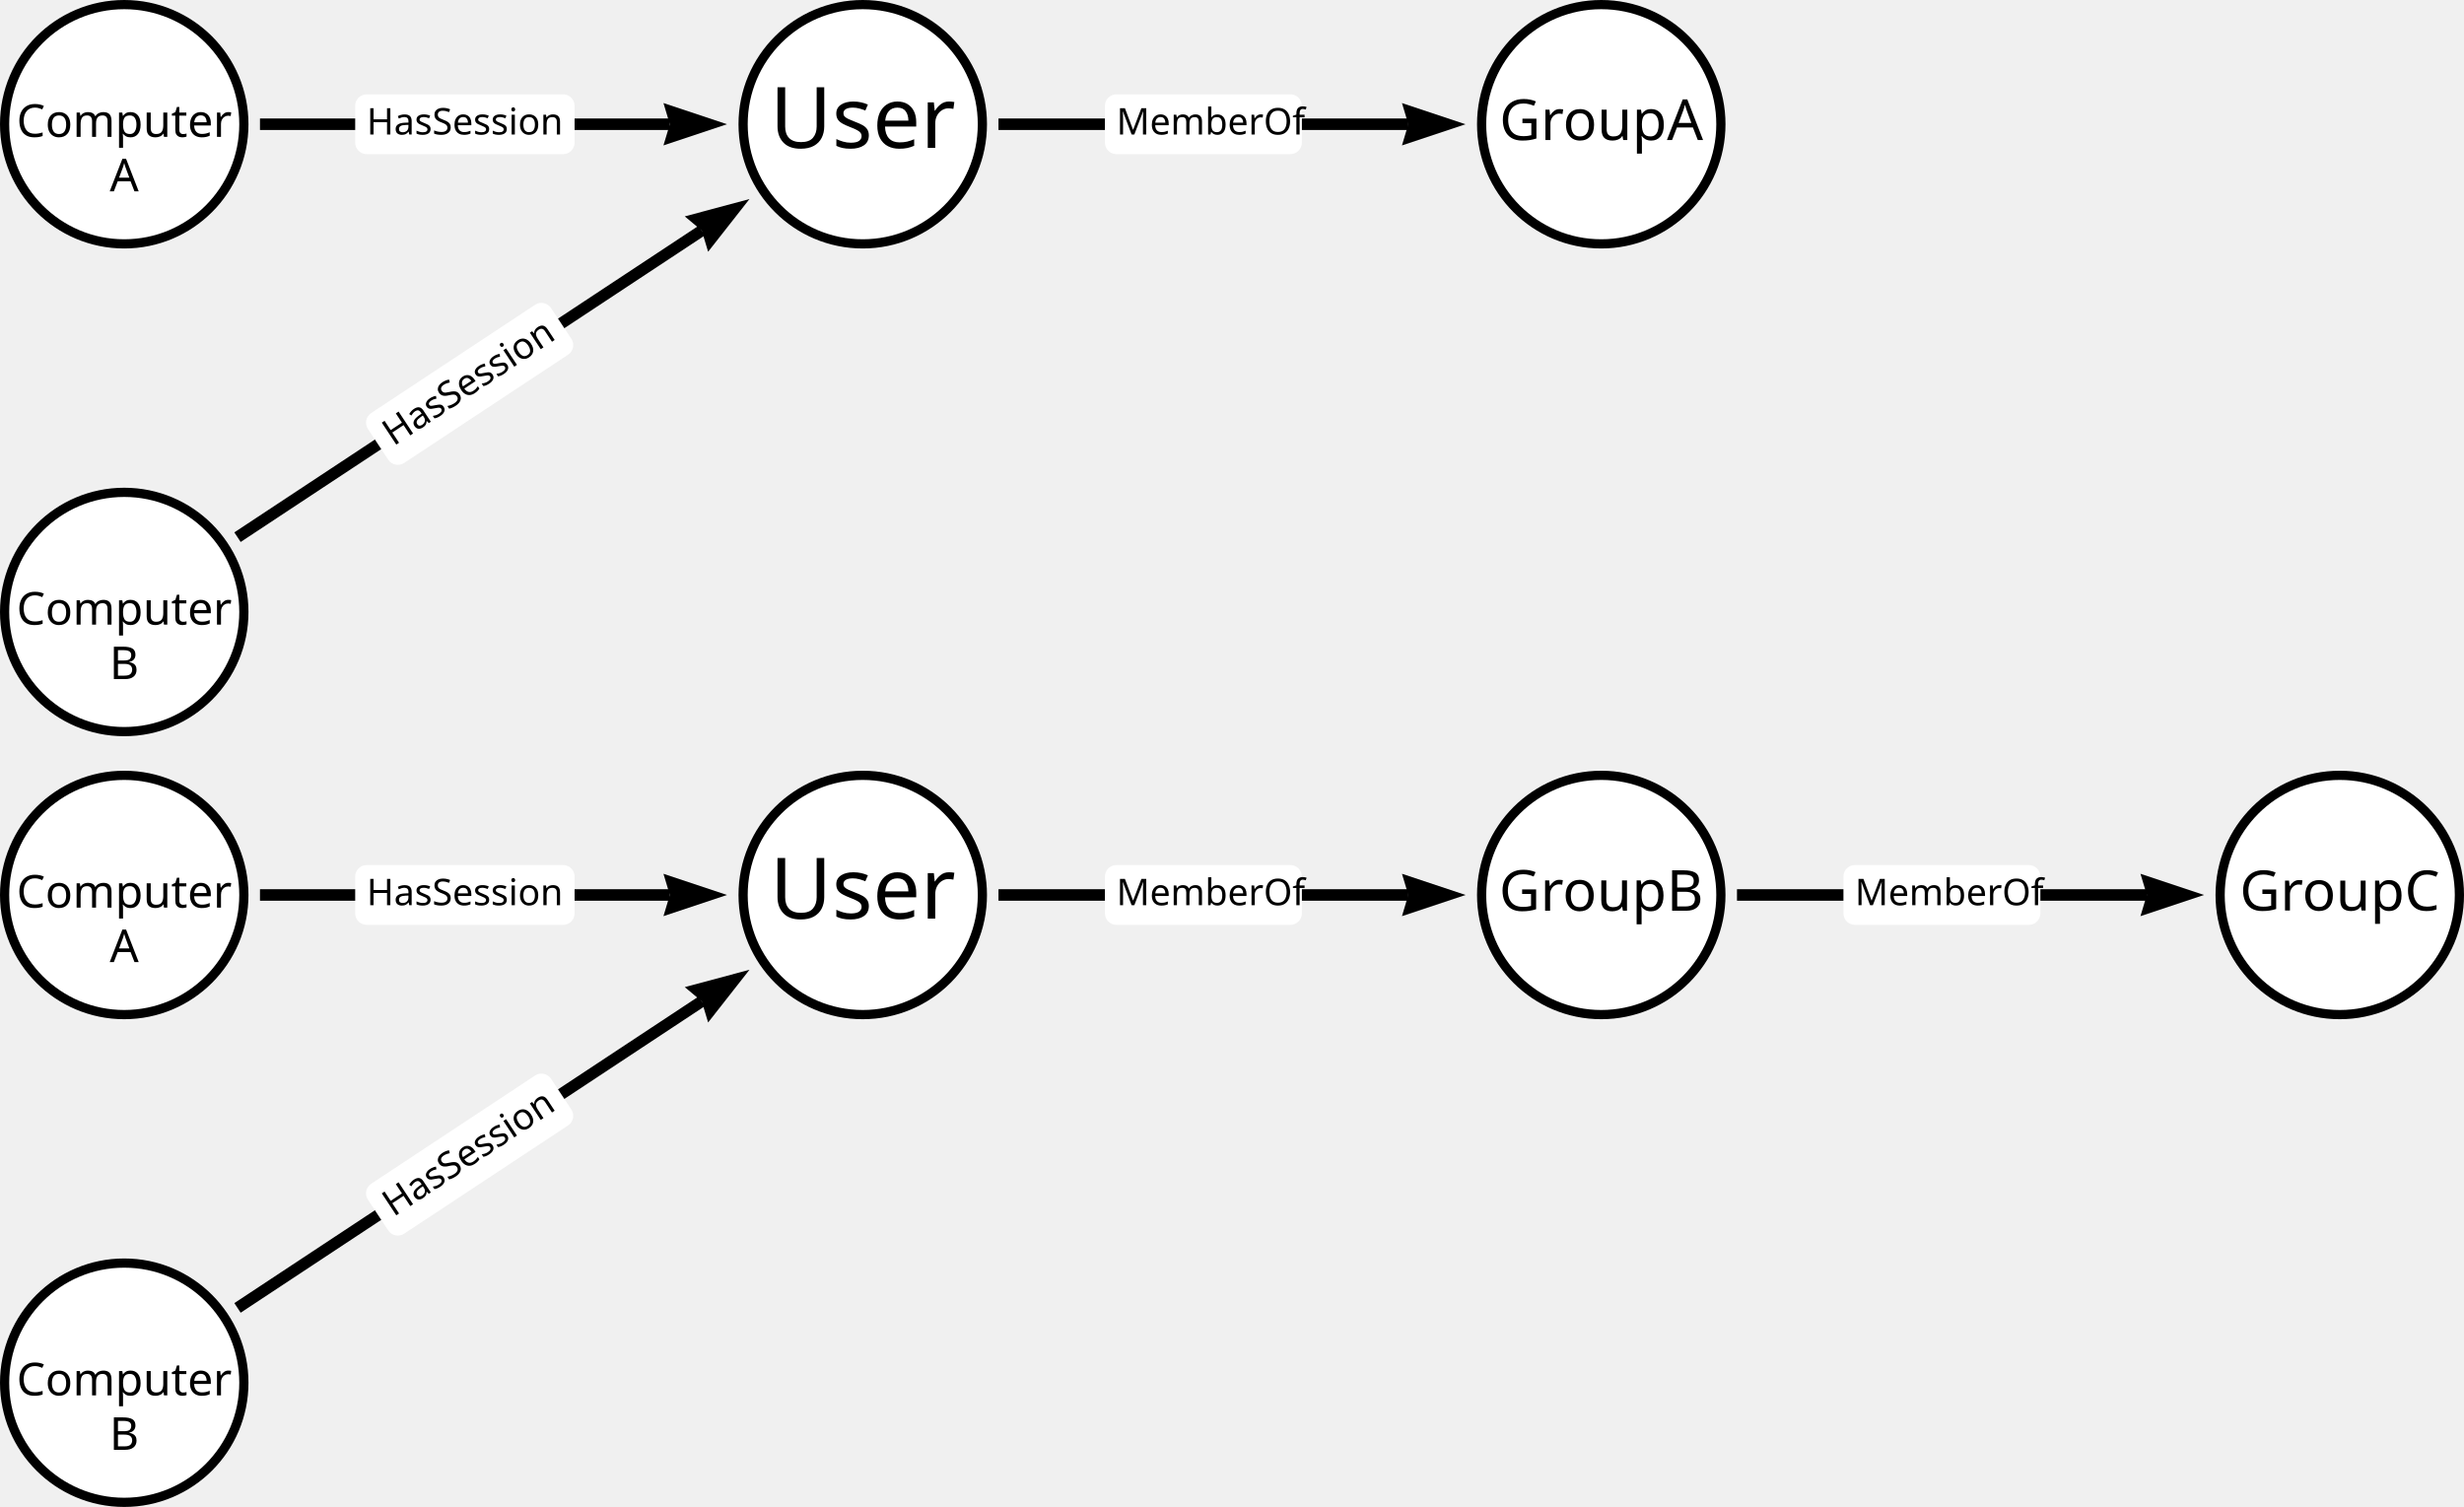
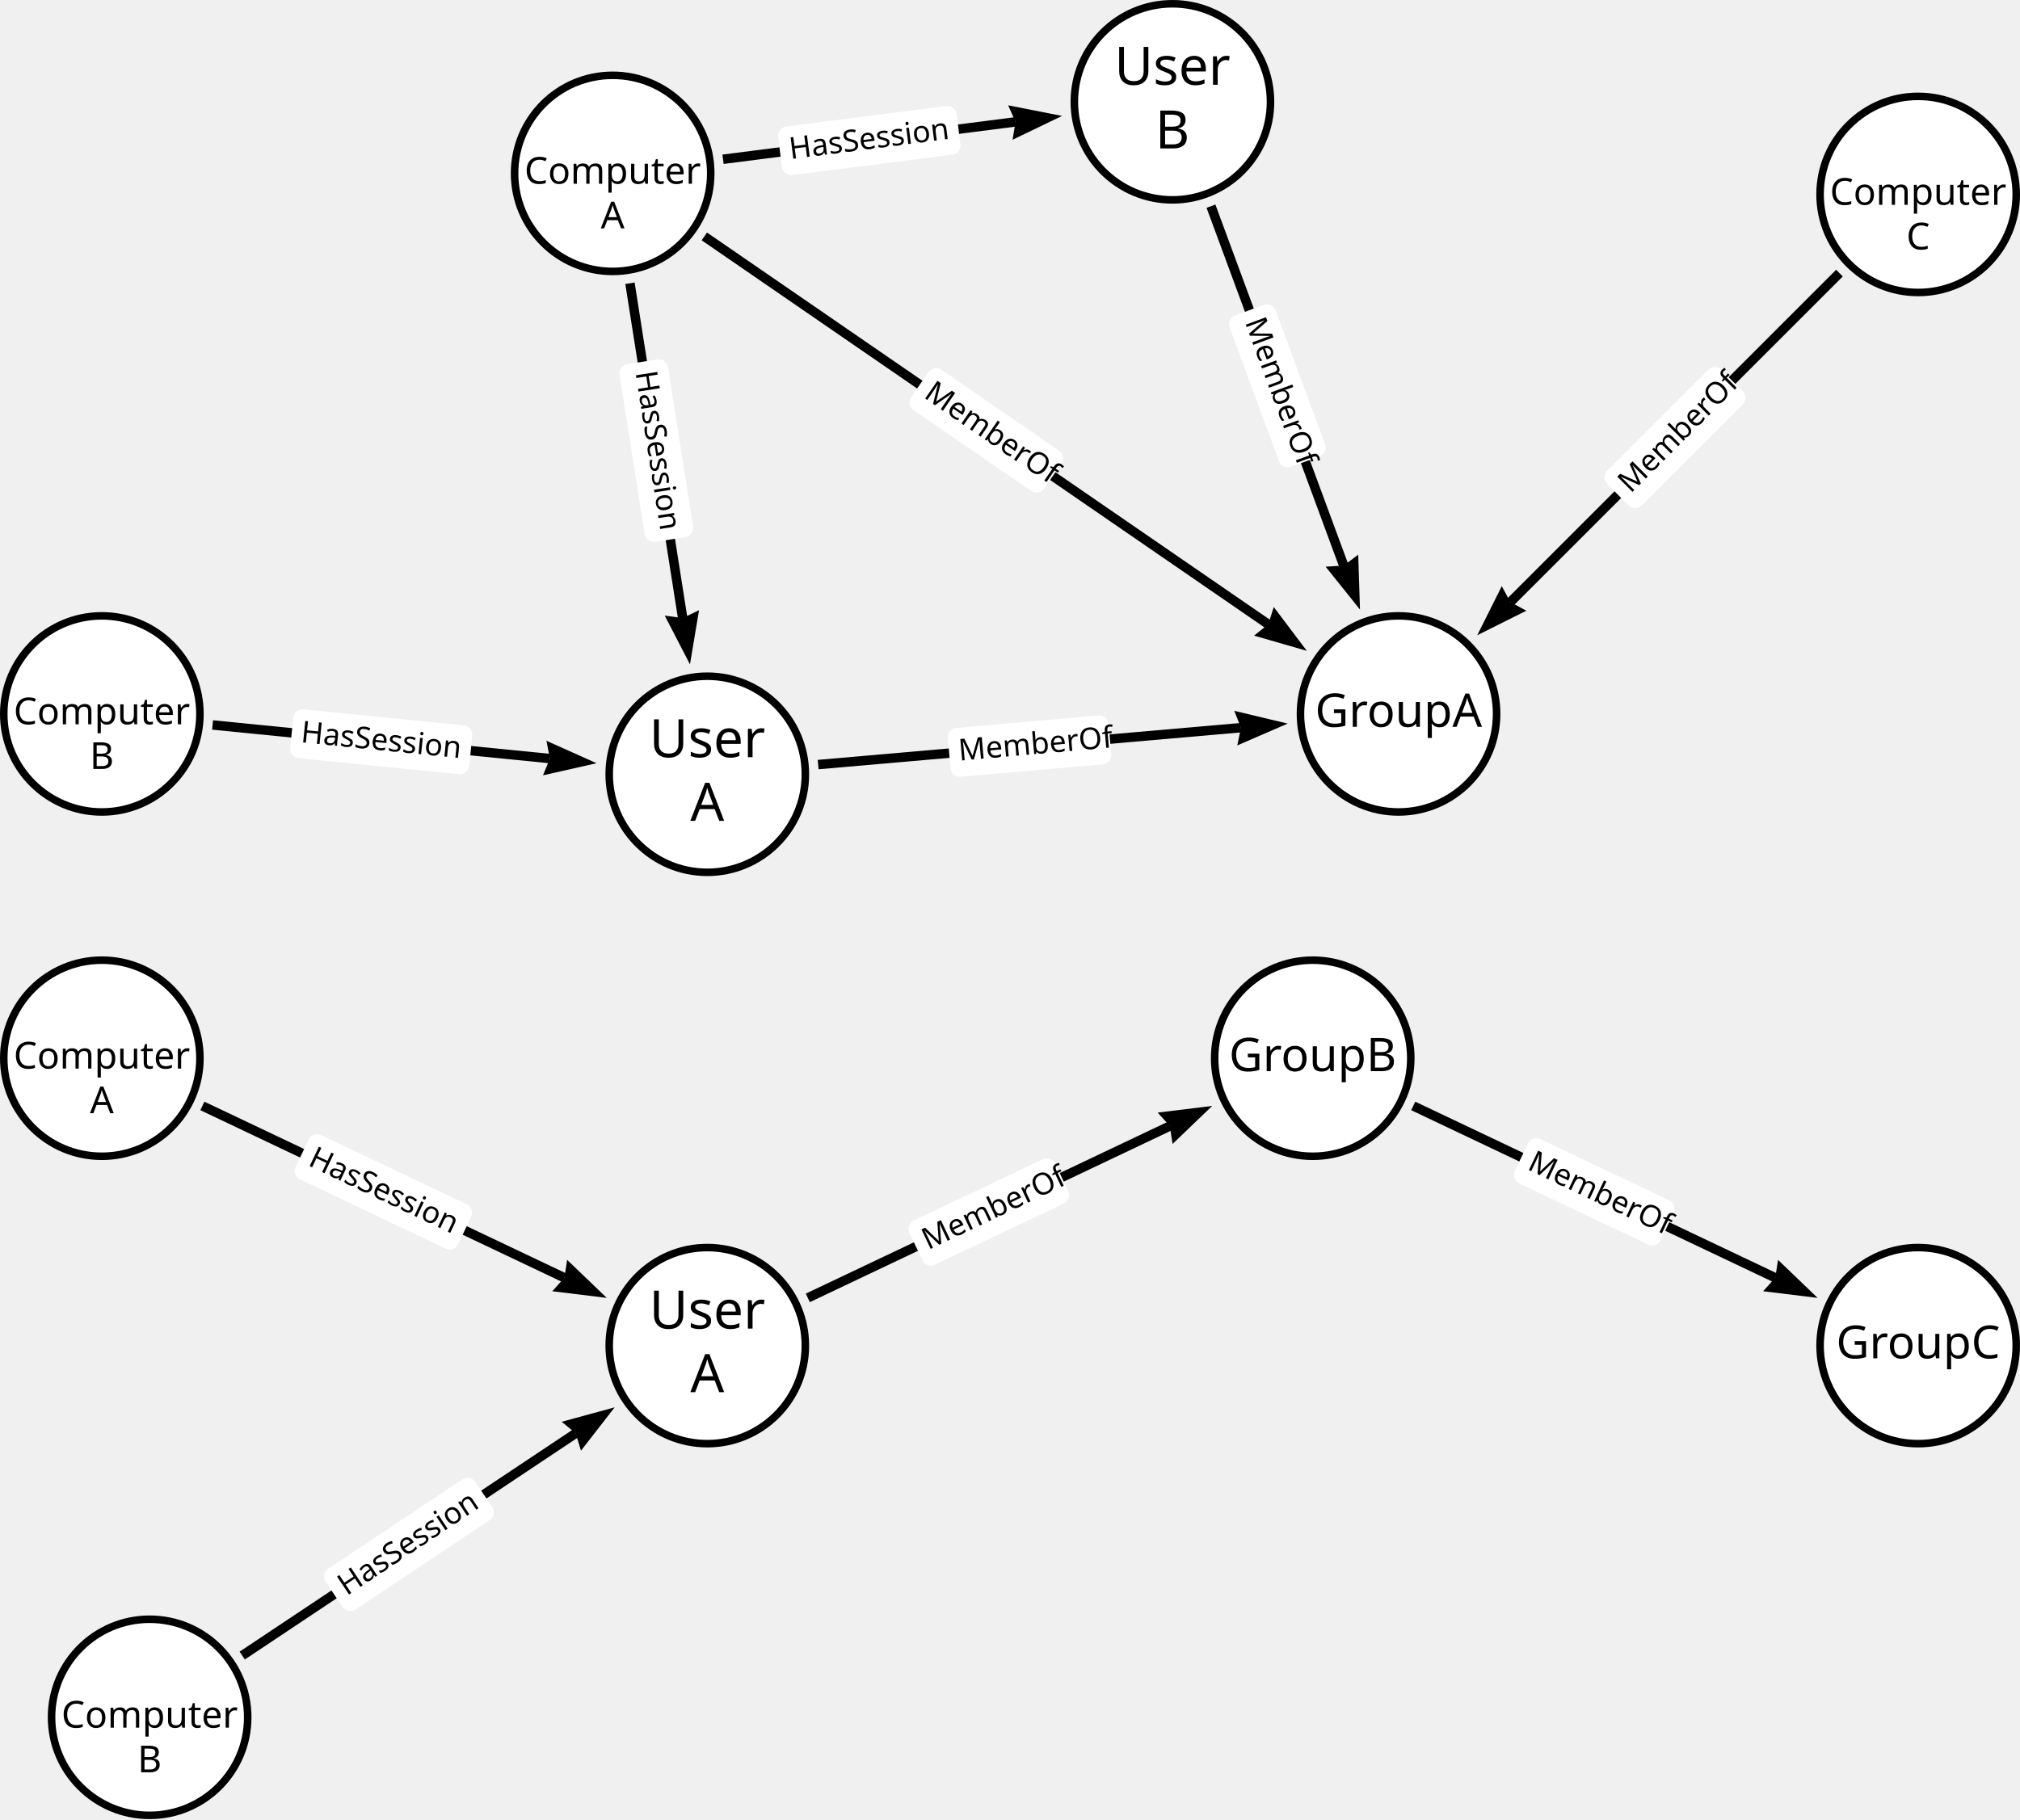
- <svg xmlns="http://www.w3.org/2000/svg" width="1071" height="655" viewBox="0 0 1071 655">
+ <svg xmlns="http://www.w3.org/2000/svg" width="1071" height="965" viewBox="0 0 1071 965">
  <defs>
    <style type="text/css" />
  </defs>
-   <g transform="translate(-21 4) scale(1)">
-     <g class="relationship">
-       <g transform="translate(75 50) rotate(0)" stroke-width="5" stroke="#000000">
-         <path d="M 59 0 L 237.138 0" />
-         <polygon points="-24.862,0 -27.625,9.208 0,0 -27.625,-9.208" fill="#000000" transform="translate(262 0) rotate(0)" stroke="none" />
-       </g>
-       <g transform="translate(223.0689 50) rotate(0) translate(0 -13)">
-         <g transform="translate(0 0)">
-           <g transform="translate(-47.68333 0)" fill="#ffffff" stroke="#000000" stroke-width="0">
-             <rect x="0" y="0" width="95.367" height="26" rx="5" ry="5" stroke="none" />
-             <text xml:space="preserve" x="5" y="17.457" stroke="none" text-anchor="left" font-family="sans-serif" font-size="16" font-weight="normal" fill="#000000">HasSession</text>
-           </g>
-         </g>
-       </g>
-     </g>
-     <g class="relationship">
-       <g transform="translate(396 50) rotate(-7.609551387426731e-15)" stroke-width="5" stroke="#000000">
-         <path d="M 59 0 L 237.138 0" />
-         <polygon points="-24.862,0 -27.625,9.208 0,0 -27.625,-9.208" fill="#000000" transform="translate(262 0) rotate(0)" stroke="none" />
-       </g>
-       <g transform="translate(544.0689 50) rotate(-7.609551387426731e-15) translate(0 -13)">
-         <g transform="translate(0 0)">
-           <g transform="translate(-42.8 0)" fill="#ffffff" stroke="#000000" stroke-width="0">
-             <rect x="0" y="0" width="85.6" height="26" rx="5" ry="5" stroke="none" />
-             <text xml:space="preserve" x="5" y="17.457" stroke="none" text-anchor="left" font-family="sans-serif" font-size="16" font-weight="normal" fill="#000000">MemberOf</text>
-           </g>
-         </g>
-       </g>
-     </g>
-     <g class="relationship">
-       <g transform="translate(75 262) rotate(-33.44221)" stroke-width="5" stroke="#000000">
-         <path d="M 59 0 L 300.826 0" />
-         <polygon points="-24.862,0 -27.625,9.208 0,0 -27.625,-9.208" fill="#000000" transform="translate(325.6882 0) rotate(0)" stroke="none" />
-       </g>
-       <g transform="translate(225.127 162.8507) rotate(-33.44221) translate(0 -13)">
-         <g transform="translate(0 0)">
-           <g transform="translate(-47.68333 0)" fill="#ffffff" stroke="#000000" stroke-width="0">
-             <rect x="0" y="0" width="95.367" height="26" rx="5" ry="5" stroke="none" />
-             <text xml:space="preserve" x="5" y="17.457" stroke="none" text-anchor="left" font-family="sans-serif" font-size="16" font-weight="normal" fill="#000000">HasSession</text>
-           </g>
-         </g>
-       </g>
-     </g>
-     <g class="relationship">
-       <g transform="translate(75 385) rotate(0)" stroke-width="5" stroke="#000000">
-         <path d="M 59 0 L 237.138 0" />
-         <polygon points="-24.862,0 -27.625,9.208 0,0 -27.625,-9.208" fill="#000000" transform="translate(262 0) rotate(0)" stroke="none" />
-       </g>
-       <g transform="translate(223.0689 385) rotate(0) translate(0 -13)">
-         <g transform="translate(0 0)">
-           <g transform="translate(-47.68333 0)" fill="#ffffff" stroke="#000000" stroke-width="0">
-             <rect x="0" y="0" width="95.367" height="26" rx="5" ry="5" stroke="none" />
-             <text xml:space="preserve" x="5" y="17.457" stroke="none" text-anchor="left" font-family="sans-serif" font-size="16" font-weight="normal" fill="#000000">HasSession</text>
-           </g>
-         </g>
-       </g>
-     </g>
-     <g class="relationship">
-       <g transform="translate(396 385) rotate(-1.0146068516568975e-14)" stroke-width="5" stroke="#000000">
-         <path d="M 59 0 L 237.138 0" />
-         <polygon points="-24.862,0 -27.625,9.208 0,0 -27.625,-9.208" fill="#000000" transform="translate(262 0) rotate(0)" stroke="none" />
-       </g>
-       <g transform="translate(544.0689 385) rotate(-1.0146068516568975e-14) translate(0 -13)">
-         <g transform="translate(0 0)">
-           <g transform="translate(-42.8 0)" fill="#ffffff" stroke="#000000" stroke-width="0">
-             <rect x="0" y="0" width="85.6" height="26" rx="5" ry="5" stroke="none" />
-             <text xml:space="preserve" x="5" y="17.457" stroke="none" text-anchor="left" font-family="sans-serif" font-size="16" font-weight="normal" fill="#000000">MemberOf</text>
-           </g>
-         </g>
-       </g>
-     </g>
-     <g class="relationship">
-       <g transform="translate(75 597) rotate(-33.44221)" stroke-width="5" stroke="#000000">
-         <path d="M 59 0 L 300.826 0" />
-         <polygon points="-24.862,0 -27.625,9.208 0,0 -27.625,-9.208" fill="#000000" transform="translate(325.6882 0) rotate(0)" stroke="none" />
-       </g>
-       <g transform="translate(225.127 497.8507) rotate(-33.44221) translate(0 -13)">
-         <g transform="translate(0 0)">
-           <g transform="translate(-47.68333 0)" fill="#ffffff" stroke="#000000" stroke-width="0">
-             <rect x="0" y="0" width="95.367" height="26" rx="5" ry="5" stroke="none" />
-             <text xml:space="preserve" x="5" y="17.457" stroke="none" text-anchor="left" font-family="sans-serif" font-size="16" font-weight="normal" fill="#000000">HasSession</text>
-           </g>
-         </g>
-       </g>
-     </g>
-     <g class="relationship">
-       <g transform="translate(717 385) rotate(0)" stroke-width="5" stroke="#000000">
-         <path d="M 59 0 L 237.138 0" />
-         <polygon points="-24.862,0 -27.625,9.208 0,0 -27.625,-9.208" fill="#000000" transform="translate(262 0) rotate(0)" stroke="none" />
-       </g>
-       <g transform="translate(865.0689 385) rotate(0) translate(0 -13)">
-         <g transform="translate(0 0)">
-           <g transform="translate(-42.8 0)" fill="#ffffff" stroke="#000000" stroke-width="0">
-             <rect x="0" y="0" width="85.6" height="26" rx="5" ry="5" stroke="none" />
-             <text xml:space="preserve" x="5" y="17.457" stroke="none" text-anchor="left" font-family="sans-serif" font-size="16" font-weight="normal" fill="#000000">MemberOf</text>
-           </g>
-         </g>
-       </g>
-     </g>
-     <g class="node">
-       <g fill="#ffffff" stroke="#000000" stroke-width="4">
-         <circle cx="75" cy="50" r="52" />
-       </g>
-       <g transform="translate(75 50)">
+   <g transform="translate(-21 53.10566) scale(1)">
+     <g class="relationship">
+       <g transform="translate(345.8313 38.83387) rotate(81.05316)" stroke-width="5" stroke="#000000">
+         <path d="M 59 0 L 238.729 0" />
+         <polygon points="-24.862,0 -27.625,9.208 0,0 -27.625,-9.208" fill="#000000" transform="translate(263.5911 0) rotate(0)" stroke="none" />
+       </g>
+       <g transform="translate(368.9824 185.8871) rotate(81.05316) translate(0 -13)">
+         <g transform="translate(0 0)">
+           <g transform="translate(-47.7 0)" fill="#ffffff" stroke="#000000" stroke-width="0">
+             <rect x="0" y="0" width="95.4" height="26" rx="5" ry="5" stroke="none" />
+             <text xml:space="preserve" x="5" y="17.457" stroke="none" text-anchor="left" font-family="sans-serif" font-size="16" font-weight="normal" fill="#000000">HasSession</text>
+           </g>
+         </g>
+       </g>
+     </g>
+     <g class="relationship">
+       <g transform="translate(396 357.5) rotate(-4.989978)" stroke-width="5" stroke="#000000">
+         <path d="M 59 0 L 284.032 0" />
+         <polygon points="-24.862,0 -27.625,9.208 0,0 -27.625,-9.208" fill="#000000" transform="translate(308.8943 0) rotate(0)" stroke="none" />
+       </g>
+       <g transform="translate(566.866 342.5813) rotate(-4.989978) translate(0 -13)">
+         <g transform="translate(0 0)">
+           <g transform="translate(-42.78333 0)" fill="#ffffff" stroke="#000000" stroke-width="0">
+             <rect x="0" y="0" width="85.567" height="26" rx="5" ry="5" stroke="none" />
+             <text xml:space="preserve" x="5" y="17.457" stroke="none" text-anchor="left" font-family="sans-serif" font-size="16" font-weight="normal" fill="#000000">MemberOf</text>
+           </g>
+         </g>
+       </g>
+     </g>
+     <g class="relationship">
+       <g transform="translate(75 325.5) rotate(5.69292)" stroke-width="5" stroke="#000000">
+         <path d="M 59 0 L 238.729 0" />
+         <polygon points="-24.862,0 -27.625,9.208 0,0 -27.625,-9.208" fill="#000000" transform="translate(263.5911 0) rotate(0)" stroke="none" />
+       </g>
+       <g transform="translate(223.1302 340.2669) rotate(5.69292) translate(0 -13)">
+         <g transform="translate(0 0)">
+           <g transform="translate(-47.7 0)" fill="#ffffff" stroke="#000000" stroke-width="0">
+             <rect x="0" y="0" width="95.4" height="26" rx="5" ry="5" stroke="none" />
+             <text xml:space="preserve" x="5" y="17.457" stroke="none" text-anchor="left" font-family="sans-serif" font-size="16" font-weight="normal" fill="#000000">HasSession</text>
+           </g>
+         </g>
+       </g>
+     </g>
+     <g class="relationship">
+       <g transform="translate(75 508.0866) rotate(25.39875)" stroke-width="5" stroke="#000000">
+         <path d="M 59 0 L 271.484 0" />
+         <polygon points="-24.862,0 -27.625,9.208 0,0 -27.625,-9.208" fill="#000000" transform="translate(296.3461 0) rotate(0)" stroke="none" />
+       </g>
+       <g transform="translate(224.2705 578.9614) rotate(25.39875) translate(0 -13)">
+         <g transform="translate(0 0)">
+           <g transform="translate(-47.7 0)" fill="#ffffff" stroke="#000000" stroke-width="0">
+             <rect x="0" y="0" width="95.4" height="26" rx="5" ry="5" stroke="none" />
+             <text xml:space="preserve" x="5" y="17.457" stroke="none" text-anchor="left" font-family="sans-serif" font-size="16" font-weight="normal" fill="#000000">HasSession</text>
+           </g>
+         </g>
+       </g>
+     </g>
+     <g class="relationship">
+       <g transform="translate(396 660.5) rotate(-25.39875)" stroke-width="5" stroke="#000000">
+         <path d="M 59 0 L 271.484 0" />
+         <polygon points="-24.862,0 -27.625,9.208 0,0 -27.625,-9.208" fill="#000000" transform="translate(296.3461 0) rotate(0)" stroke="none" />
+       </g>
+       <g transform="translate(545.2705 589.6252) rotate(-25.39875) translate(0 -13)">
+         <g transform="translate(0 0)">
+           <g transform="translate(-42.78333 0)" fill="#ffffff" stroke="#000000" stroke-width="0">
+             <rect x="0" y="0" width="85.567" height="26" rx="5" ry="5" stroke="none" />
+             <text xml:space="preserve" x="5" y="17.457" stroke="none" text-anchor="left" font-family="sans-serif" font-size="16" font-weight="normal" fill="#000000">MemberOf</text>
+           </g>
+         </g>
+       </g>
+     </g>
+     <g class="relationship">
+       <g transform="translate(100.3342 857.6106) rotate(-33.69007)" stroke-width="5" stroke="#000000">
+         <path d="M 59 0 L 271.484 0" />
+         <polygon points="-24.862,0 -27.625,9.208 0,0 -27.625,-9.208" fill="#000000" transform="translate(296.3461 0) rotate(0)" stroke="none" />
+       </g>
+       <g transform="translate(237.8238 765.9508) rotate(-33.69007) translate(0 -13)">
+         <g transform="translate(0 0)">
+           <g transform="translate(-47.7 0)" fill="#ffffff" stroke="#000000" stroke-width="0">
+             <rect x="0" y="0" width="95.4" height="26" rx="5" ry="5" stroke="none" />
+             <text xml:space="preserve" x="5" y="17.457" stroke="none" text-anchor="left" font-family="sans-serif" font-size="16" font-weight="normal" fill="#000000">HasSession</text>
+           </g>
+         </g>
+       </g>
+     </g>
+     <g class="relationship">
+       <g transform="translate(717 508.0866) rotate(25.39875)" stroke-width="5" stroke="#000000">
+         <path d="M 59 0 L 271.484 0" />
+         <polygon points="-24.862,0 -27.625,9.208 0,0 -27.625,-9.208" fill="#000000" transform="translate(296.3461 0) rotate(0)" stroke="none" />
+       </g>
+       <g transform="translate(866.2705 578.9614) rotate(25.39875) translate(0 -13)">
+         <g transform="translate(0 0)">
+           <g transform="translate(-42.78333 0)" fill="#ffffff" stroke="#000000" stroke-width="0">
+             <rect x="0" y="0" width="85.567" height="26" rx="5" ry="5" stroke="none" />
+             <text xml:space="preserve" x="5" y="17.457" stroke="none" text-anchor="left" font-family="sans-serif" font-size="16" font-weight="normal" fill="#000000">MemberOf</text>
+           </g>
+         </g>
+       </g>
+     </g>
+     <g class="relationship">
+       <g transform="translate(1038 50) rotate(135)" stroke-width="5" stroke="#000000">
+         <path d="M 59 0 L 305.754 0" />
+         <polygon points="-24.862,0 -27.625,9.208 0,0 -27.625,-9.208" fill="#000000" transform="translate(330.6158 0) rotate(0)" stroke="none" />
+       </g>
+       <g transform="translate(909.0401 178.9599) rotate(315) translate(0 -13)">
+         <g transform="translate(0 0)">
+           <g transform="translate(-42.78333 0)" fill="#ffffff" stroke="#000000" stroke-width="0">
+             <rect x="0" y="0" width="85.567" height="26" rx="5" ry="5" stroke="none" />
+             <text xml:space="preserve" x="5" y="17.457" stroke="none" text-anchor="left" font-family="sans-serif" font-size="16" font-weight="normal" fill="#000000">MemberOf</text>
+           </g>
+         </g>
+       </g>
+     </g>
+     <g class="relationship">
+       <g transform="translate(642.6142 0.8943379) rotate(69.72942)" stroke-width="5" stroke="#000000">
+         <path d="M 59 0 L 262.175 0" />
+         <polygon points="-24.862,0 -27.625,9.208 0,0 -27.625,-9.208" fill="#000000" transform="translate(287.0368 0) rotate(0)" stroke="none" />
+       </g>
+       <g transform="translate(698.2503 151.536) rotate(69.72942) translate(0 -13)">
+         <g transform="translate(0 0)">
+           <g transform="translate(-42.78333 0)" fill="#ffffff" stroke="#000000" stroke-width="0">
+             <rect x="0" y="0" width="85.567" height="26" rx="5" ry="5" stroke="none" />
+             <text xml:space="preserve" x="5" y="17.457" stroke="none" text-anchor="left" font-family="sans-serif" font-size="16" font-weight="normal" fill="#000000">MemberOf</text>
+           </g>
+         </g>
+       </g>
+     </g>
+     <g class="relationship">
+       <g transform="translate(345.8313 38.83387) rotate(-7.28495)" stroke-width="5" stroke="#000000">
+         <path d="M 59 0 L 215.336 0" />
+         <polygon points="-24.862,0 -27.625,9.208 0,0 -27.625,-9.208" fill="#000000" transform="translate(240.1981 0) rotate(0)" stroke="none" />
+       </g>
+       <g transform="translate(481.892 21.44042) rotate(-7.28495) translate(0 -13)">
+         <g transform="translate(0 0)">
+           <g transform="translate(-47.7 0)" fill="#ffffff" stroke="#000000" stroke-width="0">
+             <rect x="0" y="0" width="95.4" height="26" rx="5" ry="5" stroke="none" />
+             <text xml:space="preserve" x="5" y="17.457" stroke="none" text-anchor="left" font-family="sans-serif" font-size="16" font-weight="normal" fill="#000000">HasSession</text>
+           </g>
+         </g>
+       </g>
+     </g>
+     <g class="relationship">
+       <g transform="translate(345.8313 38.83387) rotate(34.52779)" stroke-width="5" stroke="#000000">
+         <path d="M 59 0 L 421.895 0" />
+         <polygon points="-24.862,0 -27.625,9.208 0,0 -27.625,-9.208" fill="#000000" transform="translate(446.7571 0) rotate(0)" stroke="none" />
+       </g>
+       <g transform="translate(543.9243 175.1209) rotate(34.52779) translate(0 -13)">
+         <g transform="translate(0 0)">
+           <g transform="translate(-42.78333 0)" fill="#ffffff" stroke="#000000" stroke-width="0">
+             <rect x="0" y="0" width="85.567" height="26" rx="5" ry="5" stroke="none" />
+             <text xml:space="preserve" x="5" y="17.457" stroke="none" text-anchor="left" font-family="sans-serif" font-size="16" font-weight="normal" fill="#000000">MemberOf</text>
+           </g>
+         </g>
+       </g>
+     </g>
+     <g class="node">
+       <g fill="#ffffff" stroke="#000000" stroke-width="4">
+         <circle cx="345.831" cy="38.834" r="52" />
+       </g>
+       <g transform="translate(345.8313 38.83387)">
        <g transform="scale(0.3945319) translate(0 0)">
          <g transform="translate(0 0)">
            <g font-family="sans-serif" font-size="50" font-weight="normal" fill="#000000" text-anchor="middle">
              <text xml:space="preserve" x="0" y="13.928" stroke="none">Computer</text>
              <text xml:space="preserve" x="0" y="73.928" stroke="none" text-anchor="middle">A</text>
            </g>
          </g>
        </g>
      </g>
    </g>
    <g class="node">
      <g fill="#ffffff" stroke="#000000" stroke-width="4">
-         <circle cx="396" cy="50" r="52" />
-       </g>
-       <g transform="translate(396 50)">
-         <g transform="scale(0.7382815) translate(0 0)">
-           <g transform="translate(0 0)">
-             <g font-family="sans-serif" font-size="50" font-weight="normal" fill="#000000" text-anchor="middle">
-               <text xml:space="preserve" x="0" y="13.928" stroke="none">User</text>
-             </g>
-           </g>
-         </g>
-       </g>
-     </g>
-     <g class="node">
-       <g fill="#ffffff" stroke="#000000" stroke-width="4">
-         <circle cx="717" cy="50" r="52" />
-       </g>
-       <g transform="translate(717 50)">
+         <circle cx="396" cy="357.5" r="52" />
+       </g>
+       <g transform="translate(396 357.5)">
+         <g transform="scale(0.5625004) translate(0 0)">
+           <g transform="translate(0 0)">
+             <g font-family="sans-serif" font-size="50" font-weight="normal" fill="#000000" text-anchor="middle">
+               <text xml:space="preserve" x="0" y="-16.072" stroke="none">User</text>
+               <text xml:space="preserve" x="0" y="43.928" stroke="none" text-anchor="middle">A</text>
+             </g>
+           </g>
+         </g>
+       </g>
+     </g>
+     <g class="node">
+       <g fill="#ffffff" stroke="#000000" stroke-width="4">
+         <circle cx="762.5" cy="325.5" r="52" />
+       </g>
+       <g transform="translate(762.5 325.5)">
        <g transform="scale(0.492188) translate(0 0)">
          <g transform="translate(0 0)">
            <g font-family="sans-serif" font-size="50" font-weight="normal" fill="#000000" text-anchor="middle">
              <text xml:space="preserve" x="0" y="13.928" stroke="none">GroupA</text>
            </g>
          </g>
        </g>
      </g>
    </g>
    <g class="node">
      <g fill="#ffffff" stroke="#000000" stroke-width="4">
-         <circle cx="75" cy="262" r="52" />
-       </g>
-       <g transform="translate(75 262)">
+         <circle cx="75" cy="325.5" r="52" />
+       </g>
+       <g transform="translate(75 325.5)">
        <g transform="scale(0.3945319) translate(0 0)">
          <g transform="translate(0 0)">
            <g font-family="sans-serif" font-size="50" font-weight="normal" fill="#000000" text-anchor="middle">
              <text xml:space="preserve" x="0" y="13.928" stroke="none">Computer</text>
              <text xml:space="preserve" x="0" y="73.928" stroke="none" text-anchor="middle">B</text>
            </g>
          </g>
        </g>
      </g>
    </g>
    <g class="node">
      <g fill="#ffffff" stroke="#000000" stroke-width="4">
-         <circle cx="75" cy="385" r="52" />
-       </g>
-       <g transform="translate(75 385)">
+         <circle cx="75" cy="508.087" r="52" />
+       </g>
+       <g transform="translate(75 508.0866)">
        <g transform="scale(0.3945319) translate(0 0)">
          <g transform="translate(0 0)">
            <g font-family="sans-serif" font-size="50" font-weight="normal" fill="#000000" text-anchor="middle">
              <text xml:space="preserve" x="0" y="13.928" stroke="none">Computer</text>
              <text xml:space="preserve" x="0" y="73.928" stroke="none" text-anchor="middle">A</text>
            </g>
          </g>
        </g>
      </g>
    </g>
    <g class="node">
      <g fill="#ffffff" stroke="#000000" stroke-width="4">
-         <circle cx="396" cy="385" r="52" />
-       </g>
-       <g transform="translate(396 385)">
-         <g transform="scale(0.7382815) translate(0 0)">
-           <g transform="translate(0 0)">
-             <g font-family="sans-serif" font-size="50" font-weight="normal" fill="#000000" text-anchor="middle">
-               <text xml:space="preserve" x="0" y="13.928" stroke="none">User</text>
-             </g>
-           </g>
-         </g>
-       </g>
-     </g>
-     <g class="node">
-       <g fill="#ffffff" stroke="#000000" stroke-width="4">
-         <circle cx="717" cy="385" r="52" />
-       </g>
-       <g transform="translate(717 385)">
+         <circle cx="396" cy="660.5" r="52" />
+       </g>
+       <g transform="translate(396 660.5)">
+         <g transform="scale(0.5625004) translate(0 0)">
+           <g transform="translate(0 0)">
+             <g font-family="sans-serif" font-size="50" font-weight="normal" fill="#000000" text-anchor="middle">
+               <text xml:space="preserve" x="0" y="-16.072" stroke="none">User</text>
+               <text xml:space="preserve" x="0" y="43.928" stroke="none" text-anchor="middle">A</text>
+             </g>
+           </g>
+         </g>
+       </g>
+     </g>
+     <g class="node">
+       <g fill="#ffffff" stroke="#000000" stroke-width="4">
+         <circle cx="717" cy="508.087" r="52" />
+       </g>
+       <g transform="translate(717 508.0866)">
        <g transform="scale(0.492188) translate(0 0)">
          <g transform="translate(0 0)">
            <g font-family="sans-serif" font-size="50" font-weight="normal" fill="#000000" text-anchor="middle">
              <text xml:space="preserve" x="0" y="13.928" stroke="none">GroupB</text>
            </g>
          </g>
        </g>
      </g>
    </g>
    <g class="node">
      <g fill="#ffffff" stroke="#000000" stroke-width="4">
-         <circle cx="75" cy="597" r="52" />
-       </g>
-       <g transform="translate(75 597)">
+         <circle cx="100.334" cy="857.611" r="52" />
+       </g>
+       <g transform="translate(100.3342 857.6106)">
        <g transform="scale(0.3945319) translate(0 0)">
          <g transform="translate(0 0)">
            <g font-family="sans-serif" font-size="50" font-weight="normal" fill="#000000" text-anchor="middle">
              <text xml:space="preserve" x="0" y="13.928" stroke="none">Computer</text>
              <text xml:space="preserve" x="0" y="73.928" stroke="none" text-anchor="middle">B</text>
            </g>
          </g>
        </g>
      </g>
    </g>
    <g class="node">
      <g fill="#ffffff" stroke="#000000" stroke-width="4">
-         <circle cx="1038" cy="385" r="52" />
-       </g>
-       <g transform="translate(1038 385)">
+         <circle cx="1038" cy="660.5" r="52" />
+       </g>
+       <g transform="translate(1038 660.5)">
        <g transform="scale(0.4843755) translate(0 0)">
          <g transform="translate(0 0)">
            <g font-family="sans-serif" font-size="50" font-weight="normal" fill="#000000" text-anchor="middle">
              <text xml:space="preserve" x="0" y="13.928" stroke="none">GroupC</text>
+             </g>
+           </g>
+         </g>
+       </g>
+     </g>
+     <g class="node">
+       <g fill="#ffffff" stroke="#000000" stroke-width="4">
+         <circle cx="1038" cy="50" r="52" />
+       </g>
+       <g transform="translate(1038 50)">
+         <g transform="scale(0.3945319) translate(0 0)">
+           <g transform="translate(0 0)">
+             <g font-family="sans-serif" font-size="50" font-weight="normal" fill="#000000" text-anchor="middle">
+               <text xml:space="preserve" x="0" y="13.928" stroke="none">Computer</text>
+               <text xml:space="preserve" x="0" y="73.928" stroke="none" text-anchor="middle">C</text>
+             </g>
+           </g>
+         </g>
+       </g>
+     </g>
+     <g class="node">
+       <g fill="#ffffff" stroke="#000000" stroke-width="4">
+         <circle cx="642.614" cy="0.894" r="52" />
+       </g>
+       <g transform="translate(642.6142 0.8943379)">
+         <g transform="scale(0.5625004) translate(0 0)">
+           <g transform="translate(0 0)">
+             <g font-family="sans-serif" font-size="50" font-weight="normal" fill="#000000" text-anchor="middle">
+               <text xml:space="preserve" x="0" y="-16.072" stroke="none">User</text>
+               <text xml:space="preserve" x="0" y="43.928" stroke="none" text-anchor="middle">B</text>
            </g>
          </g>
        </g>
      </g>
    </g>
  </g>
</svg>
